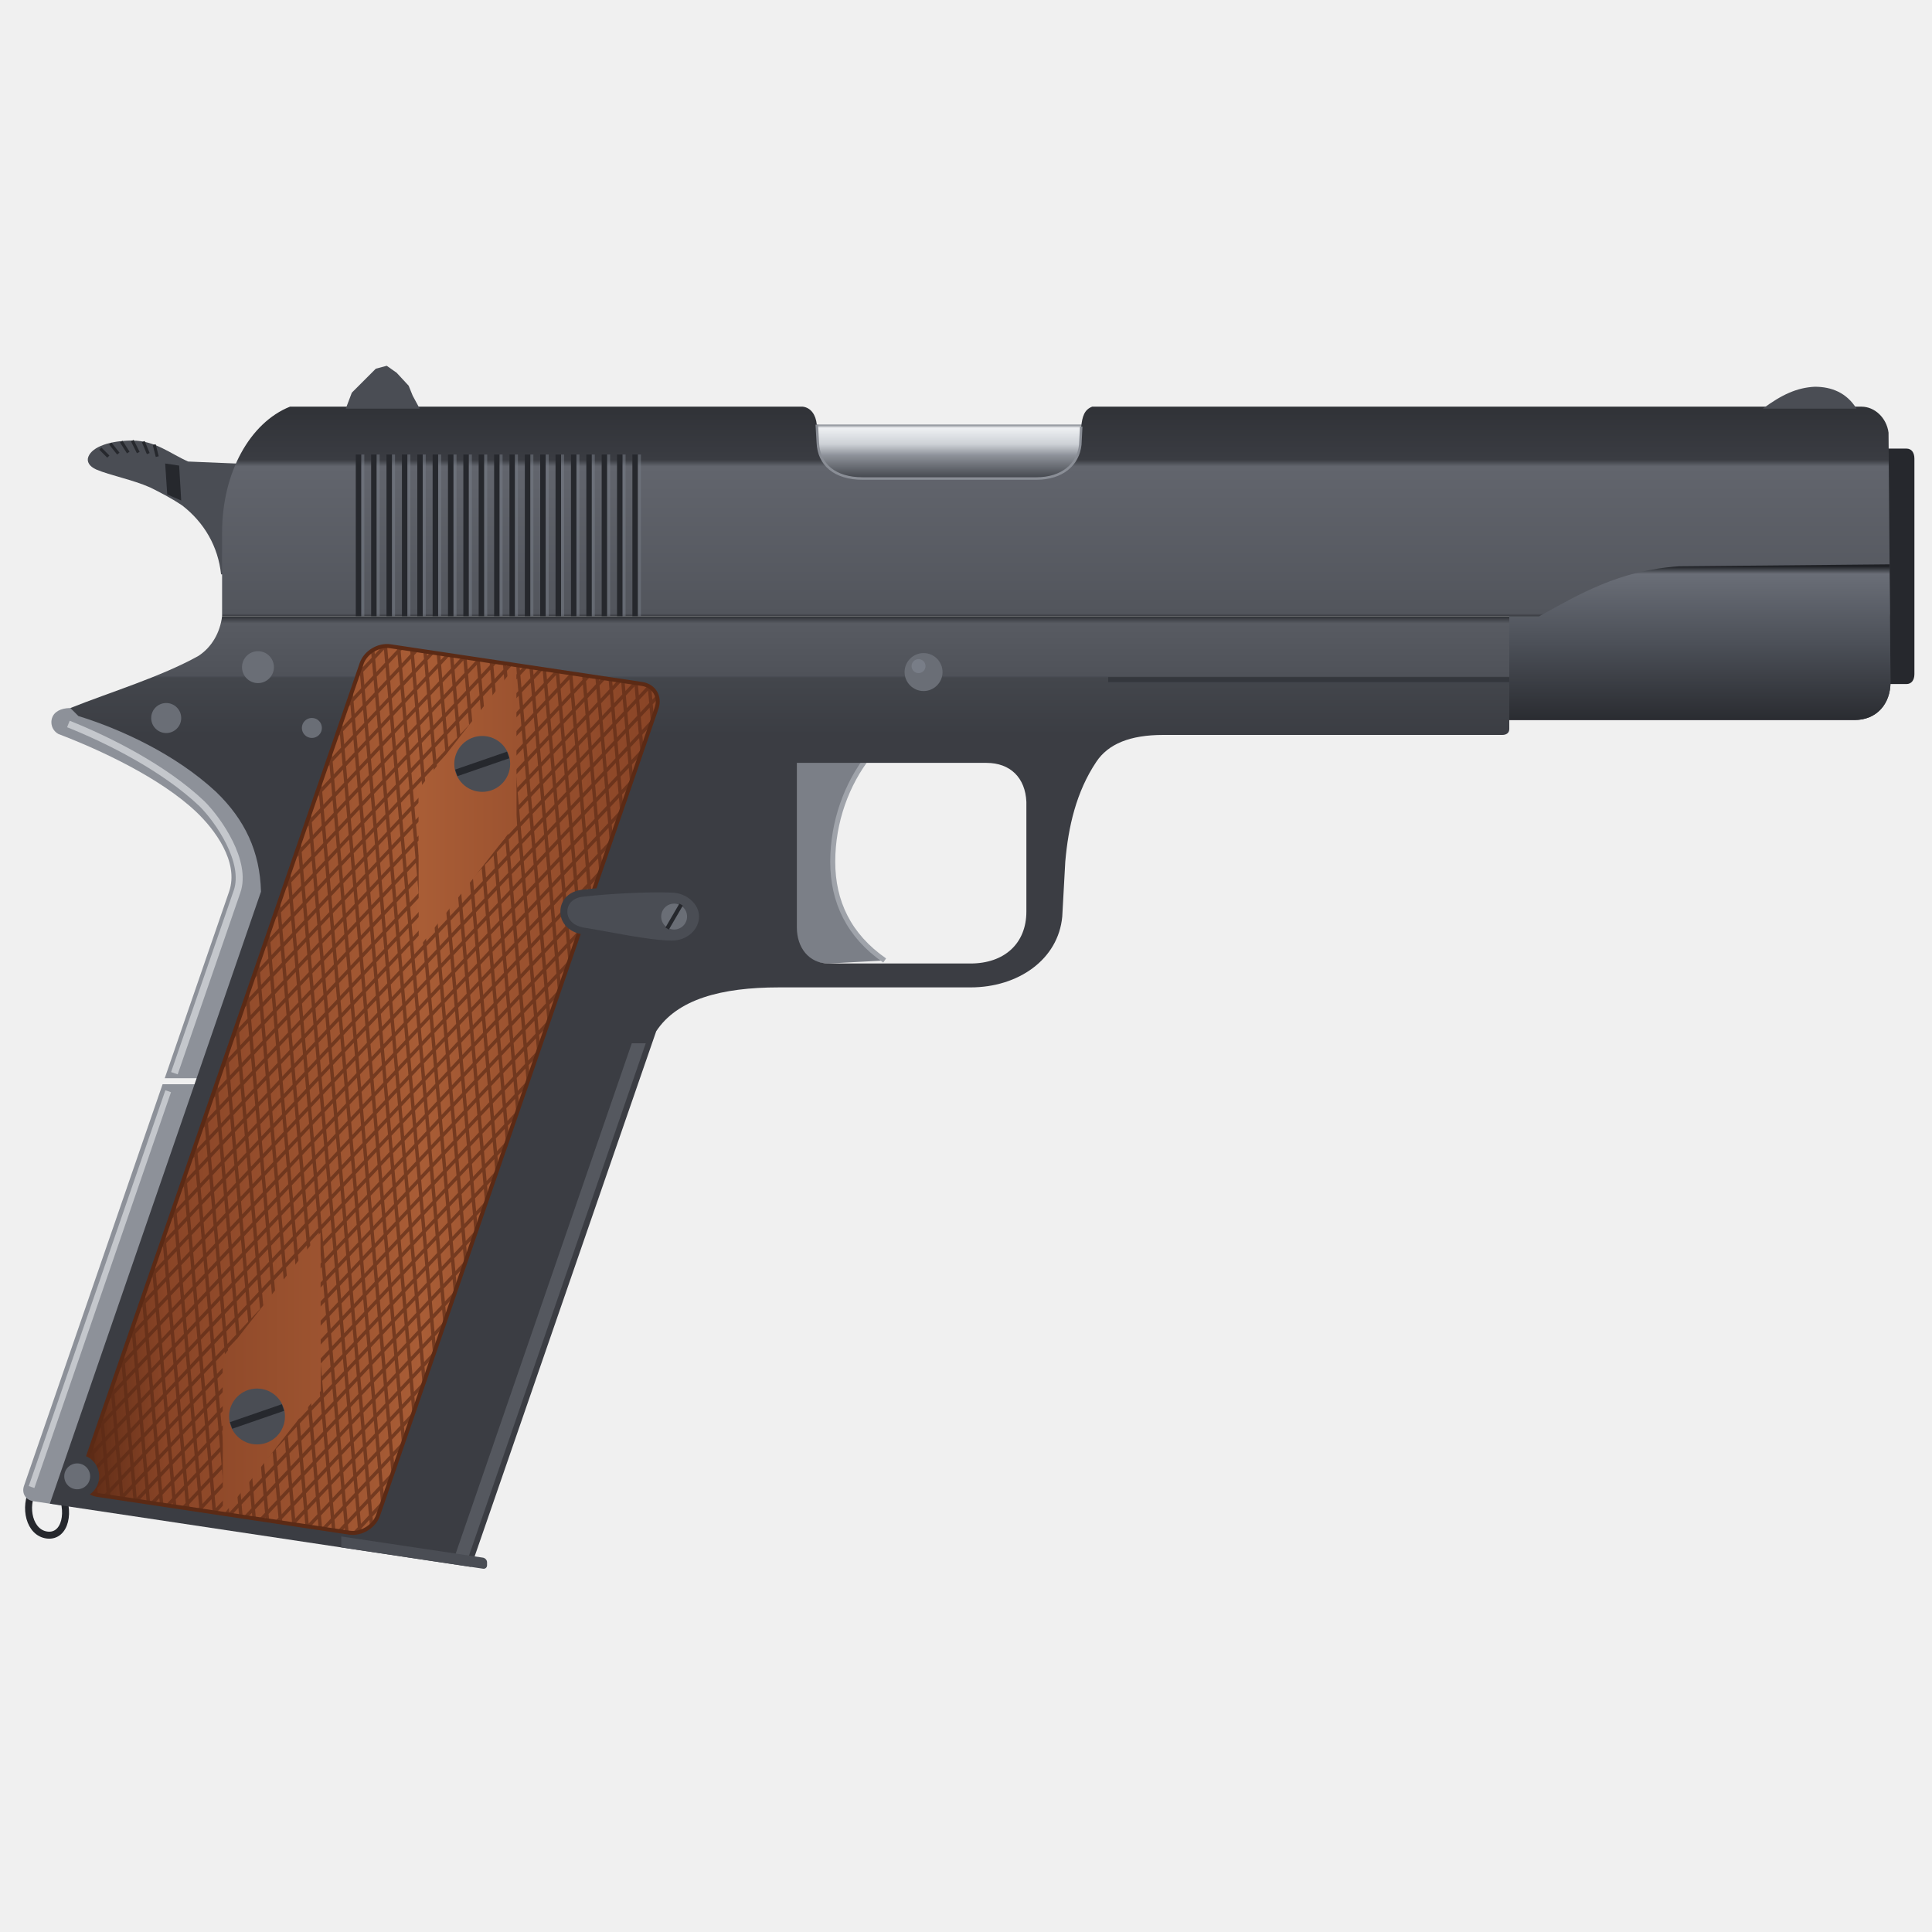
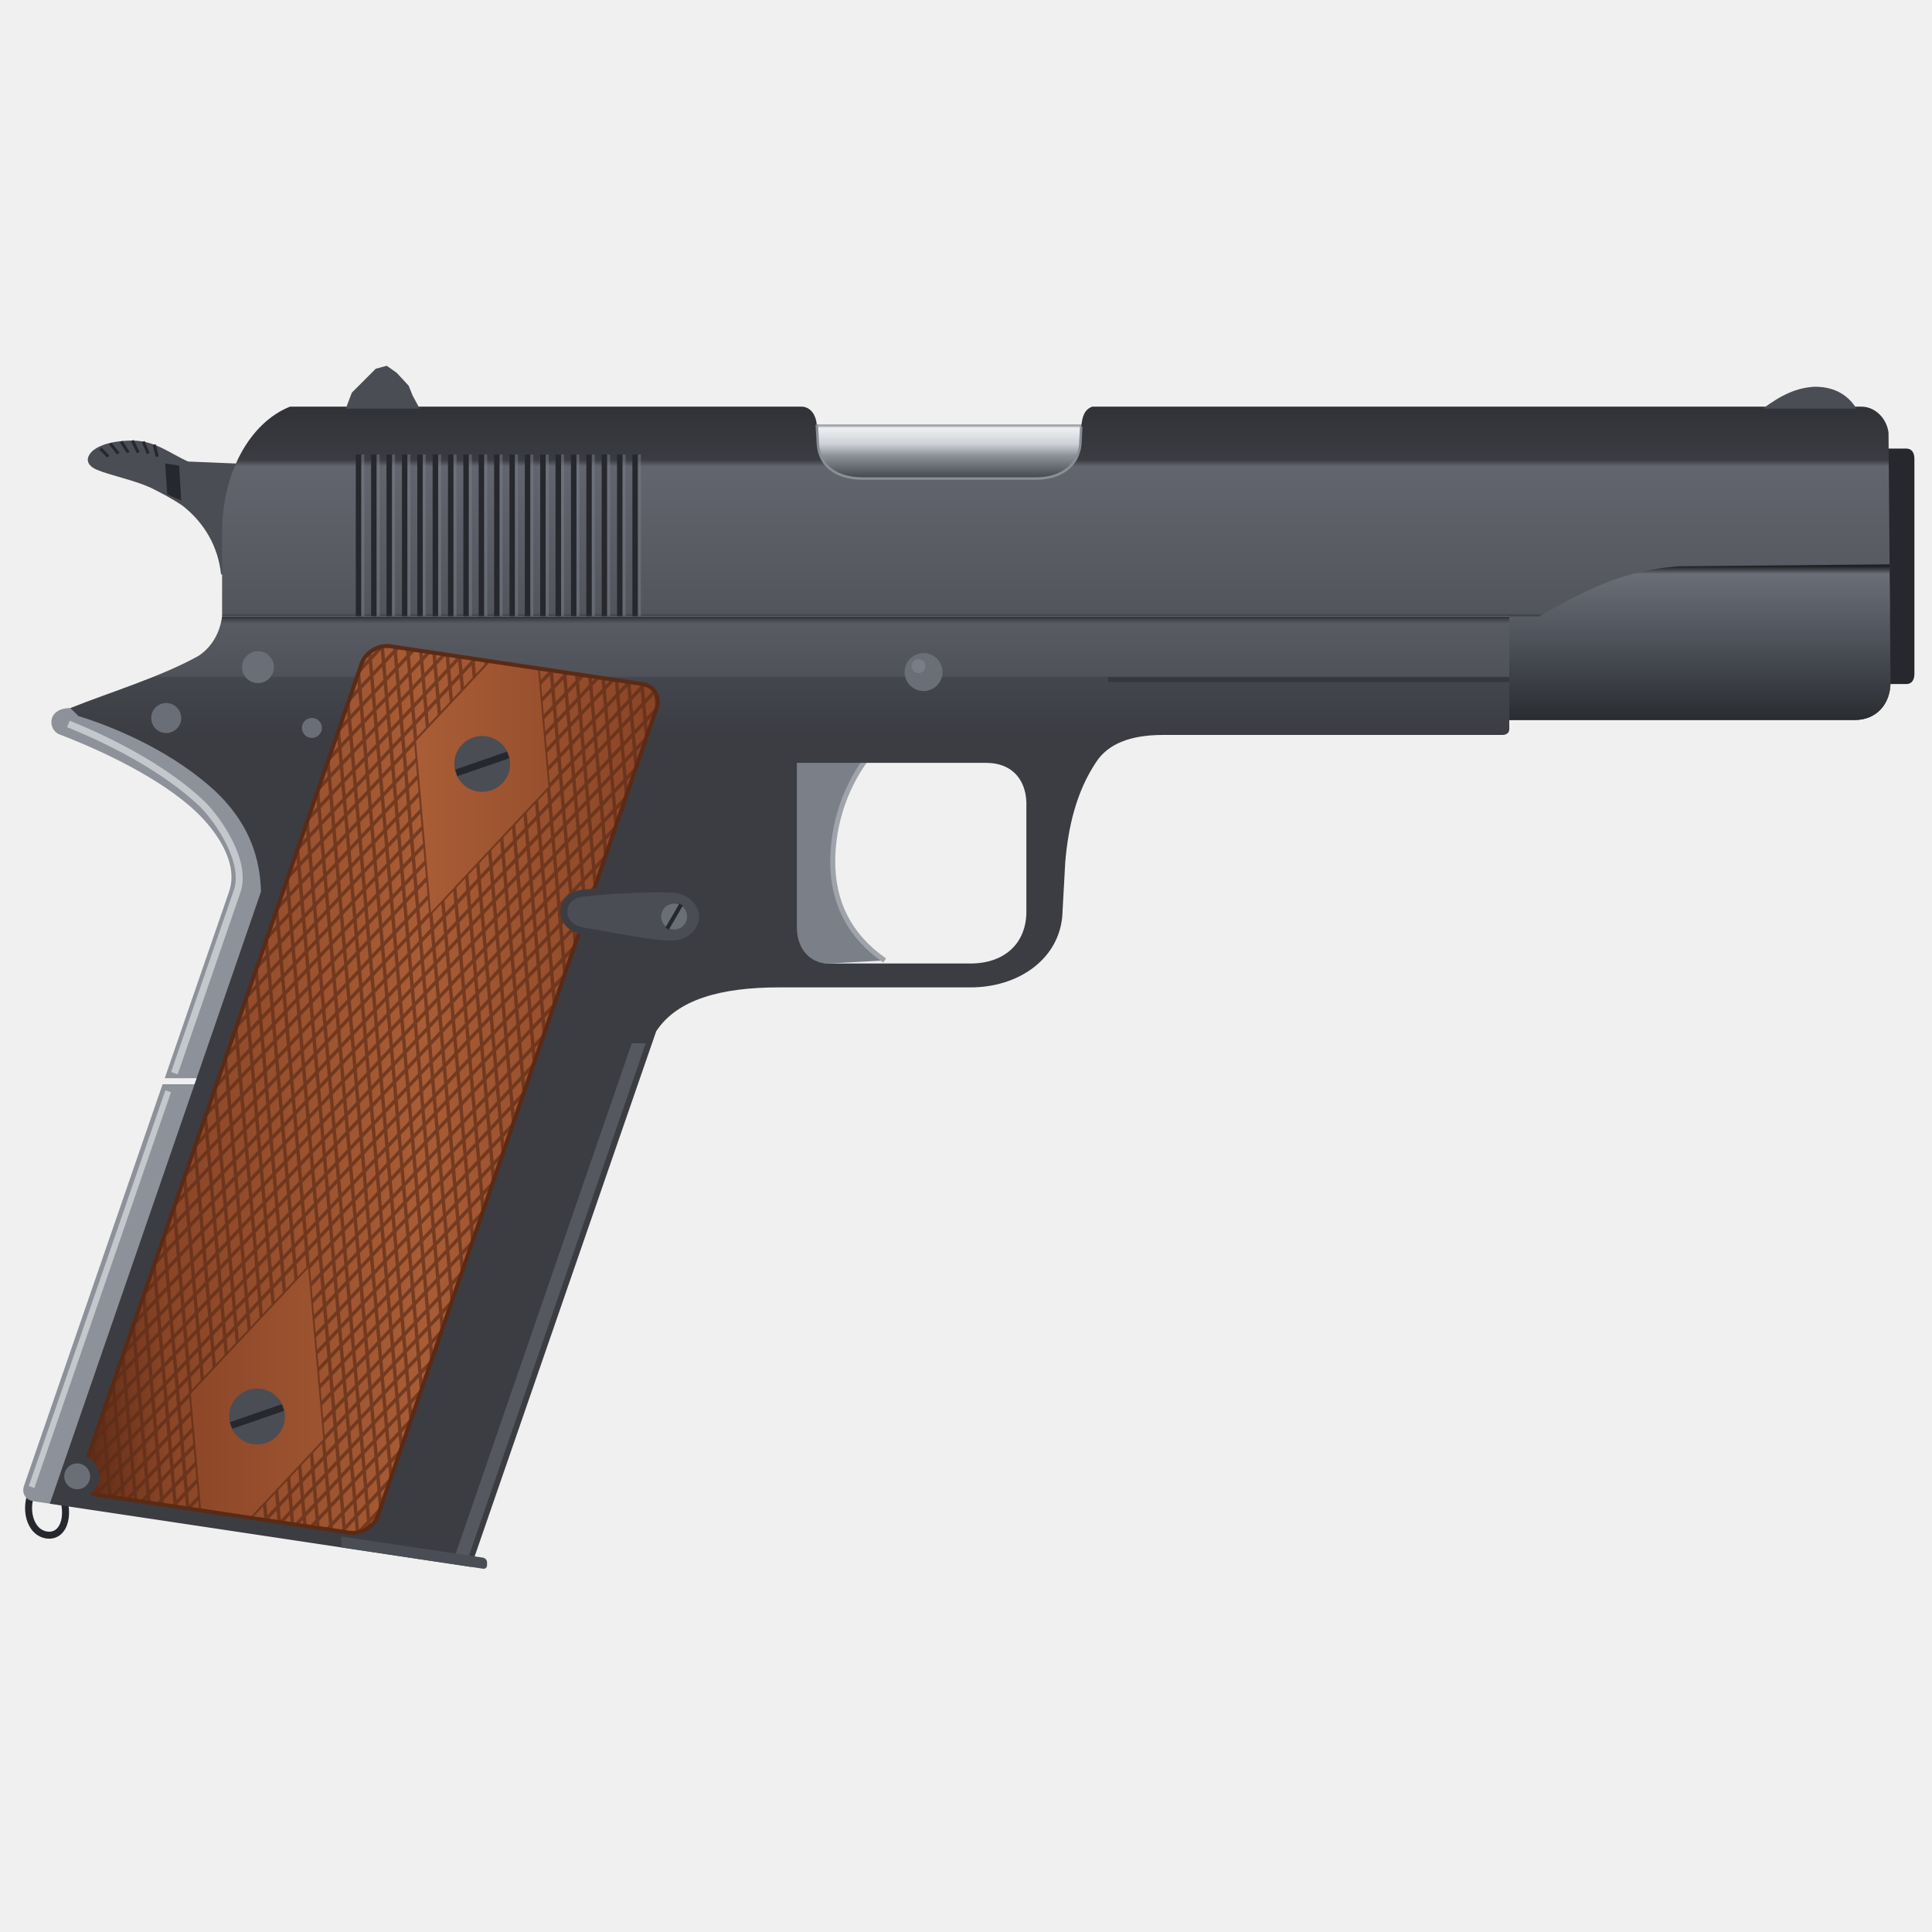
<svg xmlns="http://www.w3.org/2000/svg" width="256" height="256" viewBox="-113.56 -65.43 224 224" fill-rule="evenodd" stroke-linejoin="round" clip-rule="evenodd">
  <defs>
    <linearGradient id="m1911-slide-shading" gradientUnits="userSpaceOnUse" x1="0" y1="-18.28" x2="0" y2="18.05">
      <stop offset="0" stop-color="#303237" />
      <stop offset="0.17" stop-color="#3a3c42" />
      <stop offset="0.19" stop-color="#62656d" />
      <stop offset="0.66" stop-color="#52555c" />
      <stop offset="0.67" stop-color="#36383d" />
      <stop offset="1" stop-color="#36383d" />
    </linearGradient>
    <linearGradient id="m1911-nose-shading" gradientUnits="userSpaceOnUse" x1="0" y1="0.23" x2="0" y2="18.05">
      <stop offset="0" stop-color="#1f2125" />
      <stop offset="0.05" stop-color="#6a6e77" />
      <stop offset="0.5" stop-color="#4c5058" />
      <stop offset="1" stop-color="#2a2c31" />
    </linearGradient>
    <linearGradient id="m1911-frame-shading" gradientUnits="userSpaceOnUse" x1="0" y1="6.02" x2="0" y2="19.78">
      <stop offset="0" stop-color="#2e3035" />
      <stop offset="0.06" stop-color="#585b62" />
      <stop offset="0.5" stop-color="#4f5259" />
      <stop offset="0.52" stop-color="#43464c" />
      <stop offset="1" stop-color="#3b3d43" />
    </linearGradient>
    <linearGradient id="m1911-barrel-shading" gradientUnits="userSpaceOnUse" x1="0" y1="-16.2" x2="0" y2="-9.72">
      <stop offset="0" stop-color="#7e828a" />
      <stop offset="0.06" stop-color="#eef0f3" />
      <stop offset="0.35" stop-color="#cdd1d6" />
      <stop offset="0.55" stop-color="#8e929a" />
      <stop offset="1" stop-color="#3c3f45" />
    </linearGradient>
    <linearGradient id="m1911-wood-shading" gradientUnits="userSpaceOnUse" x1="-104.24" y1="-26.84" x2="-38.29" y2="-26.84">
      <stop offset="0" stop-color="#5b2a15" />
      <stop offset="0.15" stop-color="#8a4527" />
      <stop offset="0.6" stop-color="#a95d36" />
      <stop offset="1" stop-color="#8a4527" />
    </linearGradient>
    <mask id="m1911-panel-notches" maskUnits="userSpaceOnUse" x="-118.12" y="-26.84" width="231.39" height="147.86">
      <rect x="-118.12" y="-26.84" width="231.39" height="147.86" fill="white" />
      <path d="M-45.93,38.53 C-42.92,38.18 -38.29,37.95 -35.75,38.06 C-34.01,38.06 -32.51,39.34 -32.51,40.84 C-32.51,42.34 -33.9,43.62 -35.63,43.62 C-38.29,43.62 -42.92,42.58 -45.93,42.11 C-47.09,41.88 -47.78,41.19 -47.78,40.26 C-47.78,39.34 -47.09,38.64 -45.93,38.53 Z" fill="black" stroke="black" stroke-width="1.62" />
      <circle cx="-104.61" cy="105.74" r="2.55" fill="black" />
    </mask>
    <clipPath id="m1911-panel-clip">
      <path d="M-71.64,11.52 C-71.19,10.2 -69.68,9.29 -68.29,9.5 L-39.12,13.87 C-37.73,14.08 -36.98,15.34 -37.43,16.66 L-69.72,110.24 C-70.17,111.56 -71.68,112.48 -73.06,112.27 L-102.24,107.9 C-103.63,107.69 -104.38,106.44 -103.93,105.11 Z" />
    </clipPath>
  </defs>
  <g id="hammer">
    <path d="M-103.31,-12.49 C-102.85,-13.65 -100.77,-14.35 -98.22,-14.35 C-95.56,-14.35 -93.83,-12.84 -91.75,-11.92 L-83.42,-11.57 L-83.42,1.16 L-87.93,1.16 C-88.27,-2.08 -89.89,-4.86 -92.44,-6.83 C-93.83,-7.75 -94.98,-8.33 -96.14,-8.91 C-98.22,-9.83 -100.77,-10.3 -102.39,-10.99 C-103.2,-11.34 -103.55,-11.92 -103.31,-12.49 Z" fill="#4a4d54" />
    <path d="M-94.41,-11.69 L-92.79,-11.45 L-92.55,-7.4 L-94.17,-8.1 Z" fill="#26282d" />
    <path d="M-101.93,-13.42 L-101,-12.49 M-100.77,-14 L-99.84,-12.84 M-99.5,-14.23 L-98.69,-12.96 M-98.22,-14.35 L-97.53,-12.96 M-96.95,-14.23 L-96.37,-12.84 M-95.68,-13.88 L-95.33,-12.49" stroke="#26282d" stroke-width="0.35" fill="none" />
  </g>
  <g id="barrel">
    <rect x="-20.36" y="-16.2" width="33.55" height="7.29" fill="url(#m1911-barrel-shading)" />
    <path d="M104.93,-13.42 L107.48,-13.42 C108.06,-13.42 108.4,-12.96 108.4,-12.26 L108.4,12.73 C108.4,13.42 108.06,13.88 107.48,13.88 L104.93,13.88 Z" fill="#26282d" />
  </g>
  <g id="trigger">
    <path d="M-22.56,21.75 L-12.61,21.75 C-15.16,25.22 -17.01,29.85 -17.01,34.48 C-17.01,39.1 -15.16,43.04 -10.99,45.93 L-17.47,46.28 C-19.78,46.28 -21.87,44.66 -22.1,42.34 Z" fill="#7b7f87" />
    <path d="M-12.84,22.21 C-15.39,25.45 -17.01,29.85 -17.01,34.48 C-17.01,39.1 -15.16,43.04 -10.99,45.93" stroke="#9fa3aa" stroke-width="0.58" fill="none" />
  </g>
  <g id="grip-safety">
    <path d="M-107.02,17.12 C-107.83,17.7 -107.83,19.09 -106.79,19.67 C-101.93,21.52 -94.98,24.76 -90.82,28.69 C-88.74,30.66 -85.8,34.48 -87,37.95 L-94.46,59.58 L-89.37,59.58 L-81.91,37.95 C-82.84,31.58 -86.31,26.61 -91.28,23.14 C-95.91,19.67 -100.54,17.82 -104.24,16.78 C-105.4,16.54 -106.44,16.66 -107.02,17.12 Z" fill="#8d9199" />
    <path d="M-105.63,18.51 C-101,20.36 -94.52,23.6 -90.13,27.77 C-88.27,29.62 -84.87,34.48 -86.08,37.95 L-93.34,59" stroke="#c4c7cc" stroke-width="0.81" fill="none" />
  </g>
  <g id="mainspring-housing">
    <path d="M-109.69,107.22 C-110.85,109.31 -110.15,112.32 -108.07,112.55 C-105.99,112.78 -105.29,109.77 -106.68,107.22" stroke="#26282d" stroke-width="0.81" fill="none" />
    <path d="M-94.71,60.28 L-89.62,60.28 L-106.46,109.11 L-109.7,108.62 C-110.58,108.5 -111.07,107.7 -110.78,106.85 Z" fill="#8d9199" />
    <path d="M-94.06,61.09 L-109.9,106.98" stroke="#c4c7cc" stroke-width="0.69" fill="none" />
  </g>
  <g id="frame">
    <path d="M-87.81,6.02 L61.43,6.02 L61.43,19.09 C61.43,19.55 61.09,19.78 60.62,19.78 L21.29,19.78 C17.47,19.78 14.92,20.82 13.54,22.91 C11.22,26.38 10.3,30.43 9.95,34.48 L9.6,40.84 C9.14,45.81 4.51,49.05 -1.04,49.05 L-23.25,49.05 C-29.96,49.05 -35.06,50.44 -37.48,54.14 L-58.95,116.24 L-107.78,108.91 L-83.3,37.95 C-83.42,33.32 -85.15,29.62 -88.51,26.38 C-93.25,21.98 -99.61,19.09 -104.47,17.59 L-105.4,16.66 C-100.77,14.81 -94.98,13.07 -90.59,10.64 C-88.97,9.6 -88.04,7.87 -87.81,6.02 Z M0.81,23.02 C3.59,23.02 5.32,24.76 5.44,27.54 L5.44,40.26 C5.44,43.96 2.89,46.28 -1.04,46.28 L-17.47,46.28 C-19.78,46.28 -21.17,44.43 -21.17,42.11 L-21.17,23.02 Z" fill="url(#m1911-frame-shading)" />
    <path d="M-38.69,55.53 L-59.3,115.27 L-60.84,115.03 L-40.31,55.53 Z" fill="#6a6e76" opacity="0.55" />
    <path d="M14.92,13.07 L61.43,13.07 L61.43,13.65 L14.92,13.65 Z" fill="#26282d" opacity="0.5" />
  </g>
  <g id="magazine">
    <path d="M-73.99,112.71 L-57.55,115.17 C-57.3,115.22 -57.09,115.45 -57.09,115.71 L-57.09,116.05 C-57.09,116.31 -57.3,116.49 -57.55,116.45 L-73.99,113.98 Z" fill="#4a4d54" />
  </g>
  <g id="grip-panel" mask="url(#m1911-panel-notches)">
    <path d="M-71.64,11.52 C-71.19,10.2 -69.68,9.29 -68.29,9.5 L-39.12,13.87 C-37.73,14.08 -36.98,15.34 -37.43,16.66 L-69.72,110.24 C-70.17,111.56 -71.68,112.48 -73.06,112.27 L-102.24,107.9 C-103.63,107.69 -104.38,106.44 -103.93,105.11 Z" fill="url(#m1911-wood-shading)" />
    <g clip-path="url(#m1911-panel-clip)">
-       <path d="M10.99,-27.54 L25.11,133.86 M9.49,-27.42 L23.6,133.97 M7.98,-27.19 L22.1,134.09 M6.48,-27.07 L20.71,134.2 M4.97,-26.96 L19.21,134.32 M3.47,-26.84 L17.7,134.55 M1.97,-26.73 L16.2,134.67 M0.46,-26.61 L14.69,134.78 M-1.04,-26.49 L13.19,134.9 M-2.55,-26.26 L11.69,135.01 M-4.05,-26.15 L10.18,135.13 M-5.55,-26.03 L8.68,135.25 M-7.06,-25.92 L7.17,135.48 M-8.56,-25.8 L5.67,135.59 M-10.07,-25.68 L4.16,135.71 M-11.57,-25.57 L2.66,135.82 M-13.07,-25.34 L1.16,135.94 M-14.58,-25.22 L-0.35,136.06 M-15.97,-25.11 L-1.85,136.17 M-17.47,-24.99 L-3.36,136.4 M-18.97,-24.87 L-4.86,136.52 M-20.48,-24.76 L-6.36,136.63 M-21.98,-24.64 L-7.87,136.75 M-23.49,-24.41 L-9.26,136.87 M-24.99,-24.3 L-10.76,136.98 M-26.49,-24.18 L-12.26,137.1 M-28,-24.06 L-13.77,137.33 M-29.5,-23.95 L-15.27,137.44 M-31.01,-23.83 L-16.78,137.56 M-32.51,-23.72 L-18.28,137.68 M-34.01,-23.49 L-19.78,137.79 M-35.52,-23.37 L-21.29,137.91 M-37.02,-23.25 L-22.79,138.02 M-38.53,-23.14 L-24.3,138.25 M-40.03,-23.02 L-25.8,138.37 M-41.53,-22.91 L-27.3,138.49 M-43.04,-22.79 L-28.81,138.6 M-44.54,-22.68 L-30.31,138.72 M-45.93,-22.44 L-31.82,138.83 M-47.43,-22.33 L-33.32,138.95 M-48.94,-22.21 L-34.82,139.18 M-50.44,-22.1 L-36.33,139.3 M-51.95,-21.98 L-37.83,139.41 M-53.45,-21.87 L-39.22,139.53 M-54.95,-21.75 L-40.72,139.64 M-56.46,-21.52 L-42.23,139.76 M-57.96,-21.4 L-43.73,139.87 M-59.47,-21.29 L-45.24,139.99 M-60.97,-21.17 L-46.74,140.22 M-62.47,-21.06 L-48.24,140.34 M-63.98,-20.94 L-49.75,140.45 M-65.48,-20.82 L-51.25,140.57 M-66.99,-20.59 L-52.76,140.68 M-68.49,-20.48 L-54.26,140.8 M-69.99,-20.36 L-55.76,140.91 M-71.5,-20.25 L-57.27,141.15 M-73,-20.13 L-58.77,141.26 M-74.51,-20.01 L-60.28,141.38 M-75.9,-19.9 L-61.78,141.49 M-77.4,-19.67 L-63.28,141.61 M-78.9,-19.55 L-64.79,141.72 M-80.41,-19.44 L-66.29,141.84 M-81.91,-19.32 L-67.8,142.07 M-83.42,-19.21 L-69.18,142.19 M-84.92,-19.09 L-70.69,142.3 M-86.42,-18.97 L-72.19,142.42 M-87.93,-18.74 L-73.7,142.53 M-89.43,-18.63 L-75.2,142.65 M-90.94,-18.51 L-76.7,142.77 M-92.44,-18.4 L-78.21,143 M-93.94,-18.28 L-79.71,143.11 M-95.45,-18.16 L-81.22,143.23 M-96.95,-18.05 L-82.72,143.34 M-98.46,-17.82 L-84.22,143.46 M-99.96,-17.7 L-85.73,143.58 M-101.46,-17.59 L-87.23,143.69 M-102.97,-17.47 L-88.74,143.92 M-104.47,-17.35 L-90.24,144.04 M-105.86,-17.24 L-91.75,144.15 M-107.36,-17.12 L-93.25,144.27 M-108.87,-17.01 L-94.75,144.39 M-110.37,-16.78 L-96.26,144.5 M-111.88,-16.66 L-97.76,144.62 M-113.38,-16.54 L-99.15,144.85 M-114.88,-16.43 L-100.65,144.96 M-116.39,-16.31 L-102.16,145.08 M-117.89,-16.2 L-103.66,145.2 M-119.4,-16.08 L-105.17,145.31 M-120.9,-15.85 L-106.67,145.43 M-122.4,-15.73 L-108.17,145.54 M-123.91,-15.62 L-109.68,145.66 M-125.41,-15.5 L-111.18,145.89 M-126.92,-15.39 L-112.69,146.01 M-128.42,-15.27 L-114.19,146.12 M-129.92,-15.16 L-115.69,146.24 M-131.43,-14.92 L-117.2,146.35 M-132.93,-14.81 L-118.7,146.47 M-134.44,-14.69 L-120.21,146.58 M-135.82,-14.58 L-121.71,146.82 M-137.33,-14.46 L-123.21,146.93 M-138.83,-14.35 L-124.72,147.05 M-140.34,-14.23 L-126.22,147.16 M-141.84,-14 L-127.73,147.28 M-143.34,-13.88 L-129.11,147.39 M-144.85,-13.77 L-130.62,147.51 M-146.35,-13.65 L-132.12,147.74 M-147.86,-13.54 L-133.63,147.86 M-149.36,-13.42 L-135.13,147.97 M-150.86,-13.3 L-136.63,148.09 M-152.37,-13.07 L-138.14,148.2 M-153.87,-12.96 L-139.64,148.32 M-155.38,-12.84 L-141.15,148.43 M-156.88,-12.73 L-142.65,148.67 M-158.38,-12.61 L-144.15,148.78 M-159.89,-12.49 L-145.66,148.9 M-161.39,-12.38 L-147.16,149.01 M-162.9,-12.15 L-148.67,149.13 M-164.4,-12.03 L-150.17,149.24 M-165.79,-11.92 L-151.67,149.36 M-167.29,-11.8 L-153.18,149.59 M-168.8,-11.69 L-154.68,149.71 M49.4,63.63 L-61.32,181.87 M48.24,62.59 L-62.36,180.83 M47.2,61.55 L-63.52,179.79 M46.05,60.51 L-64.56,178.75 M45,59.47 L-65.71,177.82 M43.85,58.43 L-66.76,176.78 M42.81,57.5 L-67.91,175.74 M41.65,56.46 L-68.95,174.7 M40.61,55.42 L-70.11,173.66 M39.45,54.38 L-71.15,172.61 M38.41,53.33 L-72.31,171.57 M37.25,52.29 L-73.35,170.53 M36.21,51.25 L-74.51,169.49 M35.06,50.21 L-75.55,168.57 M34.01,49.17 L-76.7,167.52 M32.86,48.24 L-77.75,166.48 M31.82,47.2 L-78.9,165.44 M30.66,46.16 L-79.94,164.4 M29.62,45.12 L-81.1,163.36 M28.46,44.08 L-82.14,162.32 M27.42,43.04 L-83.3,161.28 M26.26,42 L-84.34,160.35 M25.22,40.96 L-85.5,159.31 M24.06,40.03 L-86.54,158.27 M23.02,38.99 L-87.7,157.23 M21.98,37.95 L-88.74,156.19 M20.82,36.91 L-89.89,155.15 M19.78,35.87 L-90.94,154.1 M18.63,34.82 L-92.09,153.06 M17.59,33.78 L-93.13,152.02 M16.43,32.74 L-94.29,151.1 M15.39,31.7 L-95.33,150.05 M14.23,30.77 L-96.37,149.01 M13.19,29.73 L-97.53,147.97 M12.03,28.69 L-98.57,146.93 M10.99,27.65 L-99.73,145.89 M9.83,26.61 L-100.77,144.85 M8.79,25.57 L-101.93,143.81 M7.64,24.53 L-102.97,142.88 M6.59,23.49 L-104.12,141.84 M5.44,22.56 L-105.17,140.8 M4.4,21.52 L-106.32,139.76 M3.24,20.48 L-107.36,138.72 M2.2,19.44 L-108.52,137.68 M1.04,18.4 L-109.56,136.63 M0,17.35 L-110.72,135.59 M-1.16,16.31 L-111.76,134.55 M-2.2,15.27 L-112.92,133.63 M-3.36,14.23 L-113.96,132.58 M-4.4,13.3 L-115.12,131.54 M-5.55,12.26 L-116.16,130.5 M-6.59,11.22 L-117.31,129.46 M-7.75,10.18 L-118.35,128.42 M-8.79,9.14 L-119.51,127.38 M-9.95,8.1 L-120.55,126.34 M-10.99,7.06 L-121.71,125.41 M-12.15,6.02 L-122.75,124.37 M-13.19,5.09 L-123.91,123.33 M-14.35,4.05 L-124.95,122.29 M-15.39,3.01 L-126.11,121.25 M-16.54,1.97 L-127.15,120.21 M-17.59,0.93 L-128.3,119.16 M-18.74,-0.12 L-129.35,118.12 M-19.78,-1.16 L-130.5,117.08 M-20.94,-2.2 L-131.54,116.16 M-21.98,-3.24 L-132.7,115.12 M-23.14,-4.16 L-133.74,114.07 M-24.18,-5.21 L-134.9,113.03 M-25.34,-6.25 L-135.94,111.99 M-26.38,-7.29 L-137.1,110.95 M-27.54,-8.33 L-138.14,109.91 M-28.58,-9.37 L-139.3,108.87 M-29.73,-10.41 L-140.34,107.94 M-30.77,-11.45 L-141.49,106.9 M-31.93,-12.38 L-142.53,105.86 M-32.97,-13.42 L-143.69,104.82 M-34.13,-14.46 L-144.73,103.78 M-35.17,-15.5 L-145.89,102.74 M-36.33,-16.54 L-146.93,101.69 M-37.37,-17.59 L-148.09,100.65 M-38.53,-18.63 L-149.13,99.61 M-39.57,-19.67 L-150.29,98.69 M-40.72,-20.71 L-151.33,97.65 M-41.77,-21.63 L-152.48,96.6 M-42.92,-22.68 L-153.53,95.56 M-43.96,-23.72 L-154.68,94.52 M-45.12,-24.76 L-155.72,93.48 M-46.16,-25.8 L-156.88,92.44 M-47.32,-26.84 L-157.92,91.4 M-48.36,-27.88 L-159.08,90.47 M-49.4,-28.92 L-160.12,89.43 M-50.56,-29.85 L-161.28,88.39 M-51.6,-30.89 L-162.32,87.35 M-52.76,-31.93 L-163.48,86.31 M-53.8,-32.97 L-164.52,85.27 M-54.95,-34.01 L-165.67,84.22 M-56,-35.06 L-166.71,83.18 M-57.15,-36.1 L-167.76,82.14 M-58.19,-37.14 L-168.91,81.22 M-59.35,-38.18 L-169.95,80.18 M-60.39,-39.1 L-171.11,79.13 M-61.55,-40.15 L-172.15,78.09 M-62.59,-41.19 L-173.31,77.05 M-63.75,-42.23 L-174.35,76.01 M-64.79,-43.27 L-175.51,74.97 M-65.95,-44.31 L-176.55,73.93 M-66.99,-45.35 L-177.71,73 M-68.14,-46.39 L-178.75,71.96 M-69.18,-47.32 L-179.9,70.92 M-70.34,-48.36 L-180.94,69.88 M-71.38,-49.4 L-182.1,68.84 M-72.54,-50.44 L-183.14,67.8 M-73.58,-51.48 L-184.3,66.76 M-74.74,-52.52 L-185.34,65.71 M-75.78,-53.57 L-186.5,64.67 M-76.94,-54.61 L-187.54,63.75 M-77.98,-55.65 L-188.7,62.71 M-79.13,-56.57 L-189.74,61.66 M-80.18,-57.62 L-190.89,60.62 M-81.33,-58.66 L-191.94,59.58 M-82.37,-59.7 L-193.09,58.54" stroke="#5b2a15" stroke-width="0.4" opacity="0.65" fill="none" />
+       <path d="M34.59,-112.69 L56.92,140.8 M33.2,-112.57 L55.42,140.91 M31.7,-112.45 L54.03,141.03 M30.2,-112.34 L52.52,141.15 M28.69,-112.22 L51.02,141.38 M27.19,-112.11 L49.52,141.49 M25.8,-111.99 L48.13,141.61 M24.3,-111.88 L46.62,141.72 M22.79,-111.64 L45.12,141.84 M21.29,-111.53 L43.62,141.96 M19.9,-111.41 L42.23,142.07 M18.4,-111.3 L40.72,142.19 M16.89,-111.18 L39.22,142.42 M15.39,-111.07 L37.72,142.53 M14,-110.95 L36.21,142.65 M12.49,-110.83 L34.82,142.77 M10.99,-110.6 L33.32,142.88 M9.49,-110.49 L31.82,143 M7.98,-110.37 L30.31,143.11 M6.59,-110.26 L28.92,143.23 M5.09,-110.14 L27.42,143.46 M3.59,-110.02 L25.92,143.58 M2.08,-109.91 L24.41,143.69 M0.69,-109.79 L22.91,143.81 M-0.81,-109.56 L21.52,143.92 M-2.31,-109.45 L20.01,144.04 M-3.82,-109.33 L18.51,144.15 M-5.32,-109.21 L17.01,144.27 M-6.71,-109.1 L15.62,144.5 M-8.21,-108.98 L14.11,144.62 M-9.72,-108.87 L12.61,144.73 M-11.22,-108.75 L11.11,144.85 M-12.61,-108.52 L9.6,144.96 M-14.11,-108.4 L8.21,145.08 M-15.62,-108.29 L6.71,145.2 M-17.12,-108.17 L5.21,145.31 M-18.51,-108.06 L3.7,145.54 M-20.01,-107.94 L2.31,145.66 M-21.52,-107.83 L0.81,145.77 M-23.02,-107.71 L-0.69,145.89 M-24.53,-107.48 L-2.2,146.01 M-25.92,-107.36 L-3.59,146.12 M-27.42,-107.25 L-5.09,146.24 M-28.92,-107.13 L-6.59,146.35 M-30.43,-107.02 L-8.1,146.58 M-31.82,-106.9 L-9.6,146.7 M-33.32,-106.79 L-10.99,146.82 M-34.82,-106.67 L-12.49,146.93 M-36.33,-106.44 L-14,147.05 M-37.83,-106.32 L-15.5,147.16 M-39.22,-106.21 L-16.89,147.28 M-40.72,-106.09 L-18.4,147.39 M-42.23,-105.98 L-19.9,147.63 M-43.73,-105.86 L-21.4,147.74 M-45.12,-105.74 L-22.91,147.86 M-46.62,-105.63 L-24.3,147.97 M-48.13,-105.51 L-25.8,148.09 M-49.63,-105.28 L-27.3,148.2 M-51.14,-105.17 L-28.81,148.32 M-52.52,-105.05 L-30.2,148.43 M-54.03,-104.93 L-31.7,148.67 M-55.53,-104.82 L-33.2,148.78 M-57.04,-104.7 L-34.71,148.9 M-58.43,-104.59 L-36.1,149.01 M-59.93,-104.47 L-37.6,149.13 M-61.43,-104.24 L-39.1,149.24 M-62.94,-104.12 L-40.61,149.36 M-64.33,-104.01 L-42.11,149.48 M-65.83,-103.89 L-43.5,149.71 M-67.33,-103.78 L-45,149.82 M-68.84,-103.66 L-46.51,149.94 M-70.34,-103.55 L-48.01,150.05 M-71.73,-103.43 L-49.4,150.17 M-73.23,-103.2 L-50.91,150.29 M-74.74,-103.08 L-52.41,150.4 M-76.24,-102.97 L-53.91,150.52 M-77.63,-102.85 L-55.42,150.75 M-79.13,-102.74 L-56.81,150.86 M-80.64,-102.62 L-58.31,150.98 M-82.14,-102.5 L-59.81,151.1 M-83.65,-102.39 L-61.32,151.21 M-85.03,-102.16 L-62.71,151.33 M-86.54,-102.04 L-64.21,151.44 M-88.04,-101.93 L-65.71,151.56 M-89.55,-101.81 L-67.22,151.79 M-90.94,-101.69 L-68.61,151.91 M-92.44,-101.58 L-70.11,152.02 M-93.94,-101.46 L-71.61,152.14 M-95.45,-101.35 L-73.12,152.25 M-96.84,-101.12 L-74.62,152.37 M-98.34,-101 L-76.01,152.48 M-99.84,-100.88 L-77.51,152.6 M-101.35,-100.77 L-79.02,152.72 M-102.85,-100.65 L-80.52,152.95 M-104.24,-100.54 L-81.91,153.06 M-105.74,-100.42 L-83.42,153.18 M-107.25,-100.31 L-84.92,153.29 M-108.75,-100.07 L-86.42,153.41 M-110.14,-99.96 L-87.93,153.53 M-111.64,-99.84 L-89.32,153.64 M-113.15,-99.73 L-90.82,153.76 M-114.65,-99.61 L-92.32,153.99 M-116.16,-99.5 L-93.83,154.1 M-117.54,-99.38 L-95.22,154.22 M-119.05,-99.27 L-96.72,154.34 M-120.55,-99.03 L-98.22,154.45 M-122.06,-98.92 L-99.73,154.57 M-123.45,-98.8 L-101.23,154.68 M-124.95,-98.69 L-102.62,154.8 M-126.45,-98.57 L-104.12,155.03 M-127.96,-98.46 L-105.63,155.15 M-129.35,-98.34 L-107.13,155.26 M-130.85,-98.22 L-108.52,155.38 M-132.35,-97.99 L-110.02,155.49 M-133.86,-97.88 L-111.53,155.61 M-135.36,-97.76 L-113.03,155.72 M-136.75,-97.65 L-114.42,155.84 M-138.25,-97.53 L-115.93,156.07 M-139.76,-97.41 L-117.43,156.19 M-141.26,-97.3 L-118.93,156.3 M-142.65,-97.18 L-120.44,156.42 M-144.15,-96.95 L-121.83,156.53 M-145.66,-96.84 L-123.33,156.65 M-147.16,-96.72 L-124.83,156.76 M-148.67,-96.6 L-126.34,156.88 M-150.05,-96.49 L-127.73,157.11 M-151.56,-96.37 L-129.23,157.23 M-153.06,-96.26 L-130.73,157.34 M-154.57,-96.14 L-132.24,157.46 M-155.96,-95.91 L-133.74,157.57 M-157.46,-95.79 L-135.13,157.69 M-158.96,-95.68 L-136.63,157.81 M-160.47,-95.56 L-138.14,157.92 M-161.97,-95.45 L-139.64,158.15 M-163.36,-95.33 L-141.03,158.27 M-164.86,-95.22 L-142.53,158.38 M-166.37,-95.1 L-144.04,158.5 M-167.87,-94.87 L-145.54,158.62 M-169.26,-94.75 L-146.93,158.73 M-170.76,-94.64 L-148.43,158.85 M-172.27,-94.52 L-149.94,158.96 M105.17,1.16 L-68.84,186.96 M104.01,0.12 L-69.88,186.04 M102.97,-0.81 L-70.92,184.99 M101.93,-1.85 L-72.08,183.95 M100.77,-2.89 L-73.12,182.91 M99.73,-3.93 L-74.16,181.99 M98.57,-4.86 L-75.32,180.94 M97.53,-5.9 L-76.36,179.9 M96.49,-6.94 L-77.4,178.86 M95.33,-7.98 L-78.56,177.94 M94.29,-9.02 L-79.6,176.9 M93.25,-9.95 L-80.75,175.85 M92.09,-10.99 L-81.8,174.81 M91.05,-12.03 L-82.84,173.89 M90.01,-13.07 L-83.99,172.85 M88.85,-14 L-85.03,171.81 M87.81,-15.04 L-86.08,170.76 M86.65,-16.08 L-87.23,169.84 M85.61,-17.12 L-88.27,168.8 M84.57,-18.05 L-89.32,167.76 M83.42,-19.09 L-90.47,166.71 M82.37,-20.13 L-91.51,165.67 M81.33,-21.17 L-92.67,164.75 M80.18,-22.1 L-93.71,163.71 M79.13,-23.14 L-94.75,162.67 M78.09,-24.18 L-95.91,161.62 M76.94,-25.22 L-96.95,160.7 M75.9,-26.15 L-97.99,159.66 M74.74,-27.19 L-99.15,158.62 M73.7,-28.23 L-100.19,157.57 M72.66,-29.27 L-101.23,156.65 M71.5,-30.31 L-102.39,155.61 M70.46,-31.24 L-103.43,154.57 M69.42,-32.28 L-104.47,153.53 M68.26,-33.32 L-105.63,152.6 M67.22,-34.36 L-106.67,151.56 M66.18,-35.29 L-107.83,150.52 M65.02,-36.33 L-108.87,149.48 M63.98,-37.37 L-109.91,148.55 M62.82,-38.41 L-111.07,147.51 M61.78,-39.34 L-112.11,146.47 M60.74,-40.38 L-113.15,145.43 M59.58,-41.42 L-114.31,144.5 M58.54,-42.46 L-115.35,143.46 M57.5,-43.39 L-116.39,142.42 M56.34,-44.43 L-117.54,141.38 M55.3,-45.47 L-118.59,140.34 M54.26,-46.51 L-119.74,139.41 M53.1,-47.43 L-120.78,138.37 M52.06,-48.48 L-121.83,137.33 M50.91,-49.52 L-122.98,136.29 M49.86,-50.56 L-124.02,135.36 M48.82,-51.48 L-125.06,134.32 M47.67,-52.52 L-126.22,133.28 M46.62,-53.57 L-127.26,132.24 M45.58,-54.61 L-128.3,131.31 M44.43,-55.65 L-129.46,130.27 M43.39,-56.57 L-130.5,129.23 M42.34,-57.62 L-131.66,128.19 M41.19,-58.66 L-132.7,127.26 M40.15,-59.7 L-133.74,126.22 M39.1,-60.62 L-134.9,125.18 M37.95,-61.66 L-135.94,124.14 M36.91,-62.71 L-136.98,123.21 M35.75,-63.75 L-138.14,122.17 M34.71,-64.67 L-139.18,121.13 M33.67,-65.71 L-140.22,120.09 M32.51,-66.76 L-141.38,119.05 M31.47,-67.8 L-142.42,118.12 M30.43,-68.72 L-143.58,117.08 M29.27,-69.76 L-144.62,116.04 M28.23,-70.8 L-145.66,115 M27.19,-71.85 L-146.82,114.07 M26.03,-72.77 L-147.86,113.03 M24.99,-73.81 L-148.9,111.99 M23.83,-74.85 L-150.05,110.95 M22.79,-75.9 L-151.1,110.02 M21.75,-76.94 L-152.14,108.98 M20.59,-77.86 L-153.29,107.94 M19.55,-78.9 L-154.34,106.9 M18.51,-79.94 L-155.49,105.98 M17.35,-80.99 L-156.53,104.93 M16.31,-81.91 L-157.57,103.89 M15.27,-82.95 L-158.73,102.85 M14.11,-83.99 L-159.77,101.93 M13.07,-85.03 L-160.81,100.88 M11.92,-85.96 L-161.97,99.84 M10.88,-87 L-163.01,98.8 M9.83,-88.04 L-164.05,97.76 M8.68,-89.08 L-165.21,96.84 M7.64,-90.01 L-166.25,95.79 M6.59,-91.05 L-167.41,94.75 M5.44,-92.09 L-168.45,93.71 M4.4,-93.13 L-169.49,92.79 M3.36,-94.06 L-170.65,91.75 M2.2,-95.1 L-171.69,90.7 M1.16,-96.14 L-172.73,89.66 M0,-97.18 L-173.89,88.74 M-1.04,-98.22 L-174.93,87.7 M-2.08,-99.15 L-175.97,86.65 M-3.24,-100.19 L-177.13,85.61 M-4.28,-101.23 L-178.17,84.69 M-5.32,-102.27 L-179.33,83.65 M-6.48,-103.2 L-180.37,82.61 M-7.52,-104.24 L-181.41,81.56 M-8.56,-105.28 L-182.56,80.64 M-9.72,-106.32 L-183.61,79.6 M-10.76,-107.25 L-184.65,78.56 M-11.92,-108.29 L-185.8,77.51 M-12.96,-109.33 L-186.85,76.59 M-14,-110.37 L-187.89,75.55 M-15.16,-111.3 L-189.04,74.51 M-16.2,-112.34 L-190.08,73.47 M-17.24,-113.38 L-191.24,72.42 M-18.4,-114.42 L-192.28,71.5 M-19.44,-115.35 L-193.32,70.46 M-20.48,-116.39 L-194.48,69.42 M-21.63,-117.43 L-195.52,68.37 M-22.68,-118.47 L-196.56,67.45 M-23.83,-119.4 L-197.72,66.41 M-24.87,-120.44 L-198.76,65.37 M-25.92,-121.48 L-199.8,64.33 M-27.07,-122.52 L-200.96,63.4 M-28.11,-123.56 L-202,62.36 M-29.15,-124.49 L-203.16,61.32 M-30.31,-125.53 L-204.2,60.28 M-31.35,-126.57 L-205.24,59.35 M-32.39,-127.61 L-206.4,58.31 M-33.55,-128.54 L-207.44,57.27 M-34.59,-129.58 L-208.48,56.23 M-35.75,-130.62 L-209.64,55.3 M-36.79,-131.66 L-210.68,54.26 M-37.83,-132.58 L-211.72,53.22 M-38.99,-133.63 L-212.88,52.18 M-40.03,-134.67 L-213.92,51.14 M-41.07,-135.71 L-215.07,50.21 M-42.23,-136.63 L-216.12,49.17 M-43.27,-137.68 L-217.16,48.13 M-44.31,-138.72 L-218.31,47.09 M-45.47,-139.76 L-219.36,46.16 M-46.51,-140.68 L-220.4,45.12" stroke="#5b2a15" stroke-width="0.4" opacity="0.65" fill="none" />
    </g>
-     <path d="M-53.69,11.65 L-53.67,30.02 L-65.01,44.46 L-65.04,26.1 Z" fill="url(#m1911-wood-shading)" clip-path="url(#m1911-panel-clip)" />
-     <path d="M-76.4,77.48 L-76.37,95.84 L-87.72,110.29 L-87.75,91.92 Z" fill="url(#m1911-wood-shading)" clip-path="url(#m1911-panel-clip)" />
+     <path d="M-51.73,5.95 L-49.98,25.79 L-63.59,40.33 L-65.33,20.49 Z" fill="url(#m1911-wood-shading)" clip-path="url(#m1911-panel-clip)" />
+     <path d="M-77.83,81.61 L-76.08,101.45 L-89.69,115.99 L-91.43,96.15 Z" fill="url(#m1911-wood-shading)" clip-path="url(#m1911-panel-clip)" />
    <path d="M-71.64,11.52 C-71.19,10.2 -69.68,9.29 -68.29,9.5 L-39.12,13.87 C-37.73,14.08 -36.98,15.34 -37.43,16.66 L-69.72,110.24 C-70.17,111.56 -71.68,112.48 -73.06,112.27 L-102.24,107.9 C-103.63,107.69 -104.38,106.44 -103.93,105.11 Z" stroke="#5b2a15" stroke-width="0.46" fill="none" />
    <circle cx="-57.65" cy="23.14" r="3.24" fill="#4a4d54" />
    <path d="M-60.66,24.18 L-54.64,22.1" stroke="#26282d" stroke-width="0.81" />
    <circle cx="-83.76" cy="98.8" r="3.24" fill="#4a4d54" />
    <path d="M-86.77,99.84 L-80.75,97.76" stroke="#26282d" stroke-width="0.81" />
  </g>
  <g id="slide">
    <path d="M-79.94,-18.28 L-20.48,-18.28 C-19.55,-18.16 -18.97,-17.35 -18.86,-16.2 L-18.74,-14.11 C-18.63,-11.57 -16.78,-9.95 -13.54,-9.95 L6.59,-9.95 C9.6,-9.95 11.45,-11.57 11.69,-13.88 L11.8,-15.97 C11.92,-17.12 12.15,-17.93 13.07,-18.28 L102.27,-18.28 C103.78,-18.28 105.17,-17.01 105.4,-15.27 L105.63,13.65 C105.63,16.2 104.01,18.05 101.46,18.05 L61.43,18.05 L61.43,6.02 L-87.81,6.02 L-87.81,-3.7 C-87.81,-10.64 -84.57,-16.43 -79.94,-18.28 Z" fill="url(#m1911-slide-shading)" />
    <path d="M61.43,6.02 L64.9,6.02 C69.53,3.47 74.16,0.69 81.1,0.23 L105.51,0 L105.63,13.65 C105.63,16.2 104.01,18.05 101.46,18.05 L61.43,18.05 Z" fill="url(#m1911-nose-shading)" />
    <path d="M-18.86,-16.2 L-18.74,-14.11 C-18.63,-11.57 -16.78,-9.95 -13.54,-9.95 L6.59,-9.95 C9.6,-9.95 11.45,-11.57 11.69,-13.88 L11.8,-15.97" stroke="#8a8e96" stroke-width="0.29" fill="none" />
    <g id="serrations">
      <rect x="-72.31" y="-12.73" width="0.64" height="18.74" fill="#26282d" />
      <rect x="-71.67" y="-12.73" width="0.35" height="18.74" fill="#787d87" opacity="0.5" />
      <rect x="-70.53" y="-12.73" width="0.64" height="18.74" fill="#26282d" />
      <rect x="-69.89" y="-12.73" width="0.35" height="18.74" fill="#787d87" opacity="0.5" />
      <rect x="-68.75" y="-12.73" width="0.64" height="18.74" fill="#26282d" />
      <rect x="-68.11" y="-12.73" width="0.35" height="18.74" fill="#787d87" opacity="0.5" />
      <rect x="-66.96" y="-12.73" width="0.64" height="18.74" fill="#26282d" />
      <rect x="-66.33" y="-12.73" width="0.35" height="18.74" fill="#787d87" opacity="0.5" />
      <rect x="-65.18" y="-12.73" width="0.64" height="18.74" fill="#26282d" />
      <rect x="-64.55" y="-12.73" width="0.35" height="18.74" fill="#787d87" opacity="0.5" />
      <rect x="-63.4" y="-12.73" width="0.64" height="18.74" fill="#26282d" />
      <rect x="-62.76" y="-12.73" width="0.35" height="18.74" fill="#787d87" opacity="0.5" />
      <rect x="-61.62" y="-12.73" width="0.64" height="18.74" fill="#26282d" />
      <rect x="-60.98" y="-12.73" width="0.35" height="18.74" fill="#787d87" opacity="0.5" />
      <rect x="-59.84" y="-12.73" width="0.64" height="18.74" fill="#26282d" />
      <rect x="-59.2" y="-12.73" width="0.35" height="18.74" fill="#787d87" opacity="0.5" />
      <rect x="-58.06" y="-12.73" width="0.64" height="18.74" fill="#26282d" />
      <rect x="-57.42" y="-12.73" width="0.35" height="18.74" fill="#787d87" opacity="0.5" />
      <rect x="-56.27" y="-12.73" width="0.64" height="18.74" fill="#26282d" />
      <rect x="-55.64" y="-12.73" width="0.35" height="18.74" fill="#787d87" opacity="0.5" />
      <rect x="-54.49" y="-12.73" width="0.64" height="18.74" fill="#26282d" />
      <rect x="-53.86" y="-12.73" width="0.35" height="18.74" fill="#787d87" opacity="0.5" />
      <rect x="-52.71" y="-12.73" width="0.64" height="18.74" fill="#26282d" />
      <rect x="-52.07" y="-12.73" width="0.35" height="18.74" fill="#787d87" opacity="0.5" />
      <rect x="-50.93" y="-12.73" width="0.64" height="18.74" fill="#26282d" />
      <rect x="-50.29" y="-12.73" width="0.35" height="18.74" fill="#787d87" opacity="0.5" />
      <rect x="-49.15" y="-12.73" width="0.64" height="18.74" fill="#26282d" />
      <rect x="-48.51" y="-12.73" width="0.35" height="18.74" fill="#787d87" opacity="0.5" />
      <rect x="-47.36" y="-12.73" width="0.64" height="18.74" fill="#26282d" />
      <rect x="-46.73" y="-12.73" width="0.35" height="18.74" fill="#787d87" opacity="0.5" />
      <rect x="-45.58" y="-12.73" width="0.64" height="18.74" fill="#26282d" />
      <rect x="-44.95" y="-12.73" width="0.35" height="18.74" fill="#787d87" opacity="0.5" />
      <rect x="-43.8" y="-12.73" width="0.64" height="18.74" fill="#26282d" />
      <rect x="-43.17" y="-12.73" width="0.35" height="18.74" fill="#787d87" opacity="0.5" />
      <rect x="-42.02" y="-12.73" width="0.64" height="18.74" fill="#26282d" />
      <rect x="-41.38" y="-12.73" width="0.35" height="18.74" fill="#787d87" opacity="0.5" />
      <rect x="-40.24" y="-12.73" width="0.64" height="18.74" fill="#26282d" />
      <rect x="-39.6" y="-12.73" width="0.35" height="18.74" fill="#787d87" opacity="0.5" />
    </g>
    <path id="rear-sight" d="M-73.47,-18.05 L-72.77,-19.9 L-71.27,-21.4 L-69.99,-22.68 L-68.72,-23.02 L-67.57,-22.21 L-66.18,-20.71 L-65.71,-19.55 L-64.9,-18.05 Z" fill="#4a4d54" />
    <path id="front-sight" d="M90.82,-18.05 C93.02,-19.67 94.75,-20.48 96.84,-20.59 C98.8,-20.59 100.54,-19.9 101.69,-18.05 Z" fill="#4a4d54" />
  </g>
  <g id="pins" fill="#6a6e76">
    <circle cx="-83.65" cy="11.92" r="1.85" />
    <circle cx="-94.29" cy="17.82" r="1.74" />
    <circle cx="-77.4" cy="18.97" r="1.16" />
    <circle cx="-6.48" cy="12.49" r="2.2" />
    <circle cx="-7.06" cy="11.8" r="0.81" fill="#787d87" />
    <path d="M-45.93,38.53 C-42.92,38.18 -38.29,37.95 -35.75,38.06 C-34.01,38.06 -32.51,39.34 -32.51,40.84 C-32.51,42.34 -33.9,43.62 -35.63,43.62 C-38.29,43.62 -42.92,42.58 -45.93,42.11 C-47.09,41.88 -47.78,41.19 -47.78,40.26 C-47.78,39.34 -47.09,38.64 -45.93,38.53 Z" fill="#4a4d54" />
    <circle cx="-104.61" cy="105.74" r="1.5" />
    <circle cx="-35.4" cy="40.84" r="1.5" fill="#6a6e76" />
    <path d="M-36.21,42.23 L-34.59,39.45" stroke="#26282d" stroke-width="0.46" />
  </g>
</svg>
